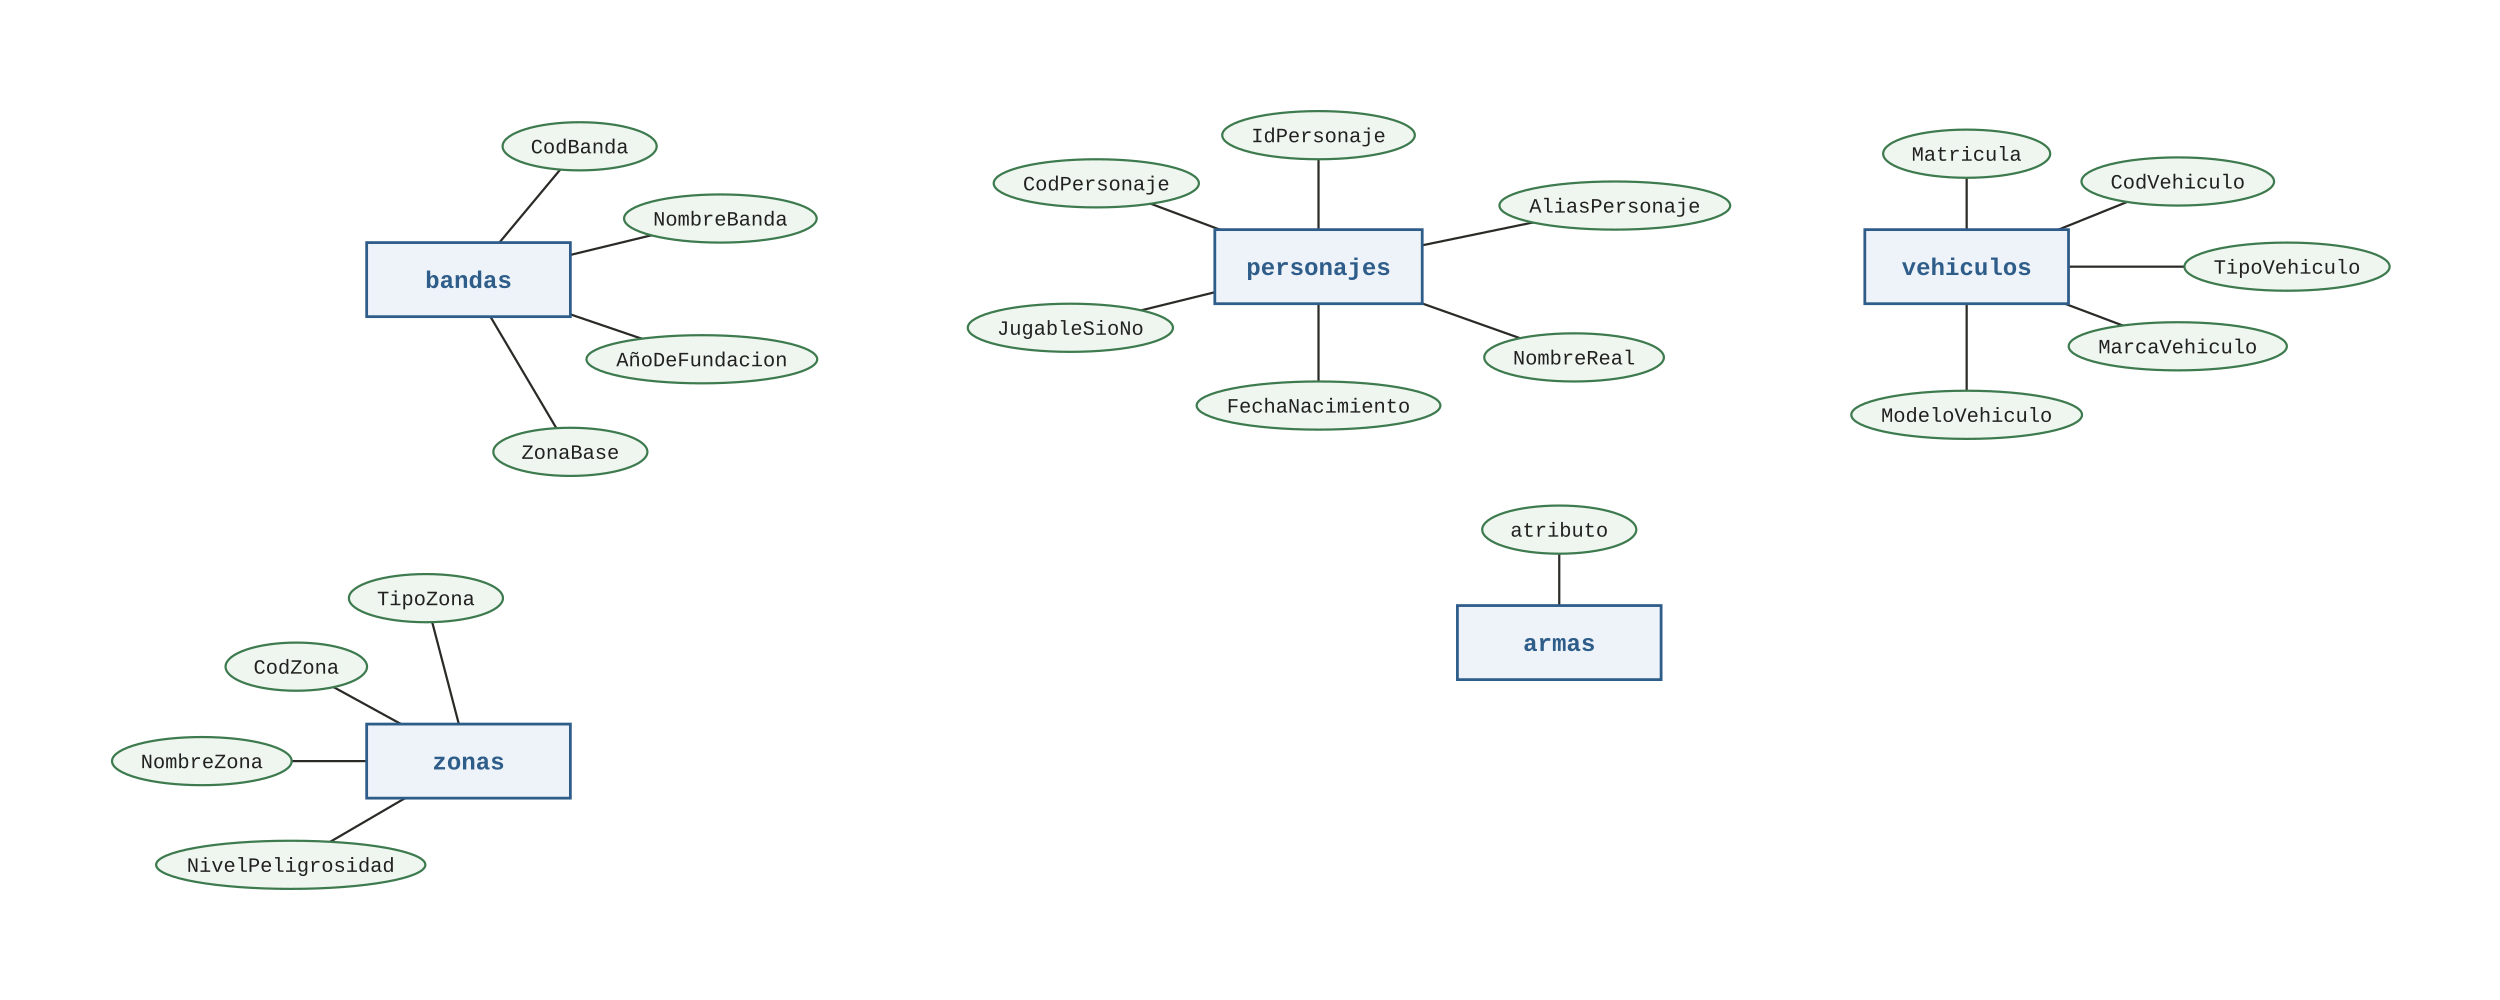
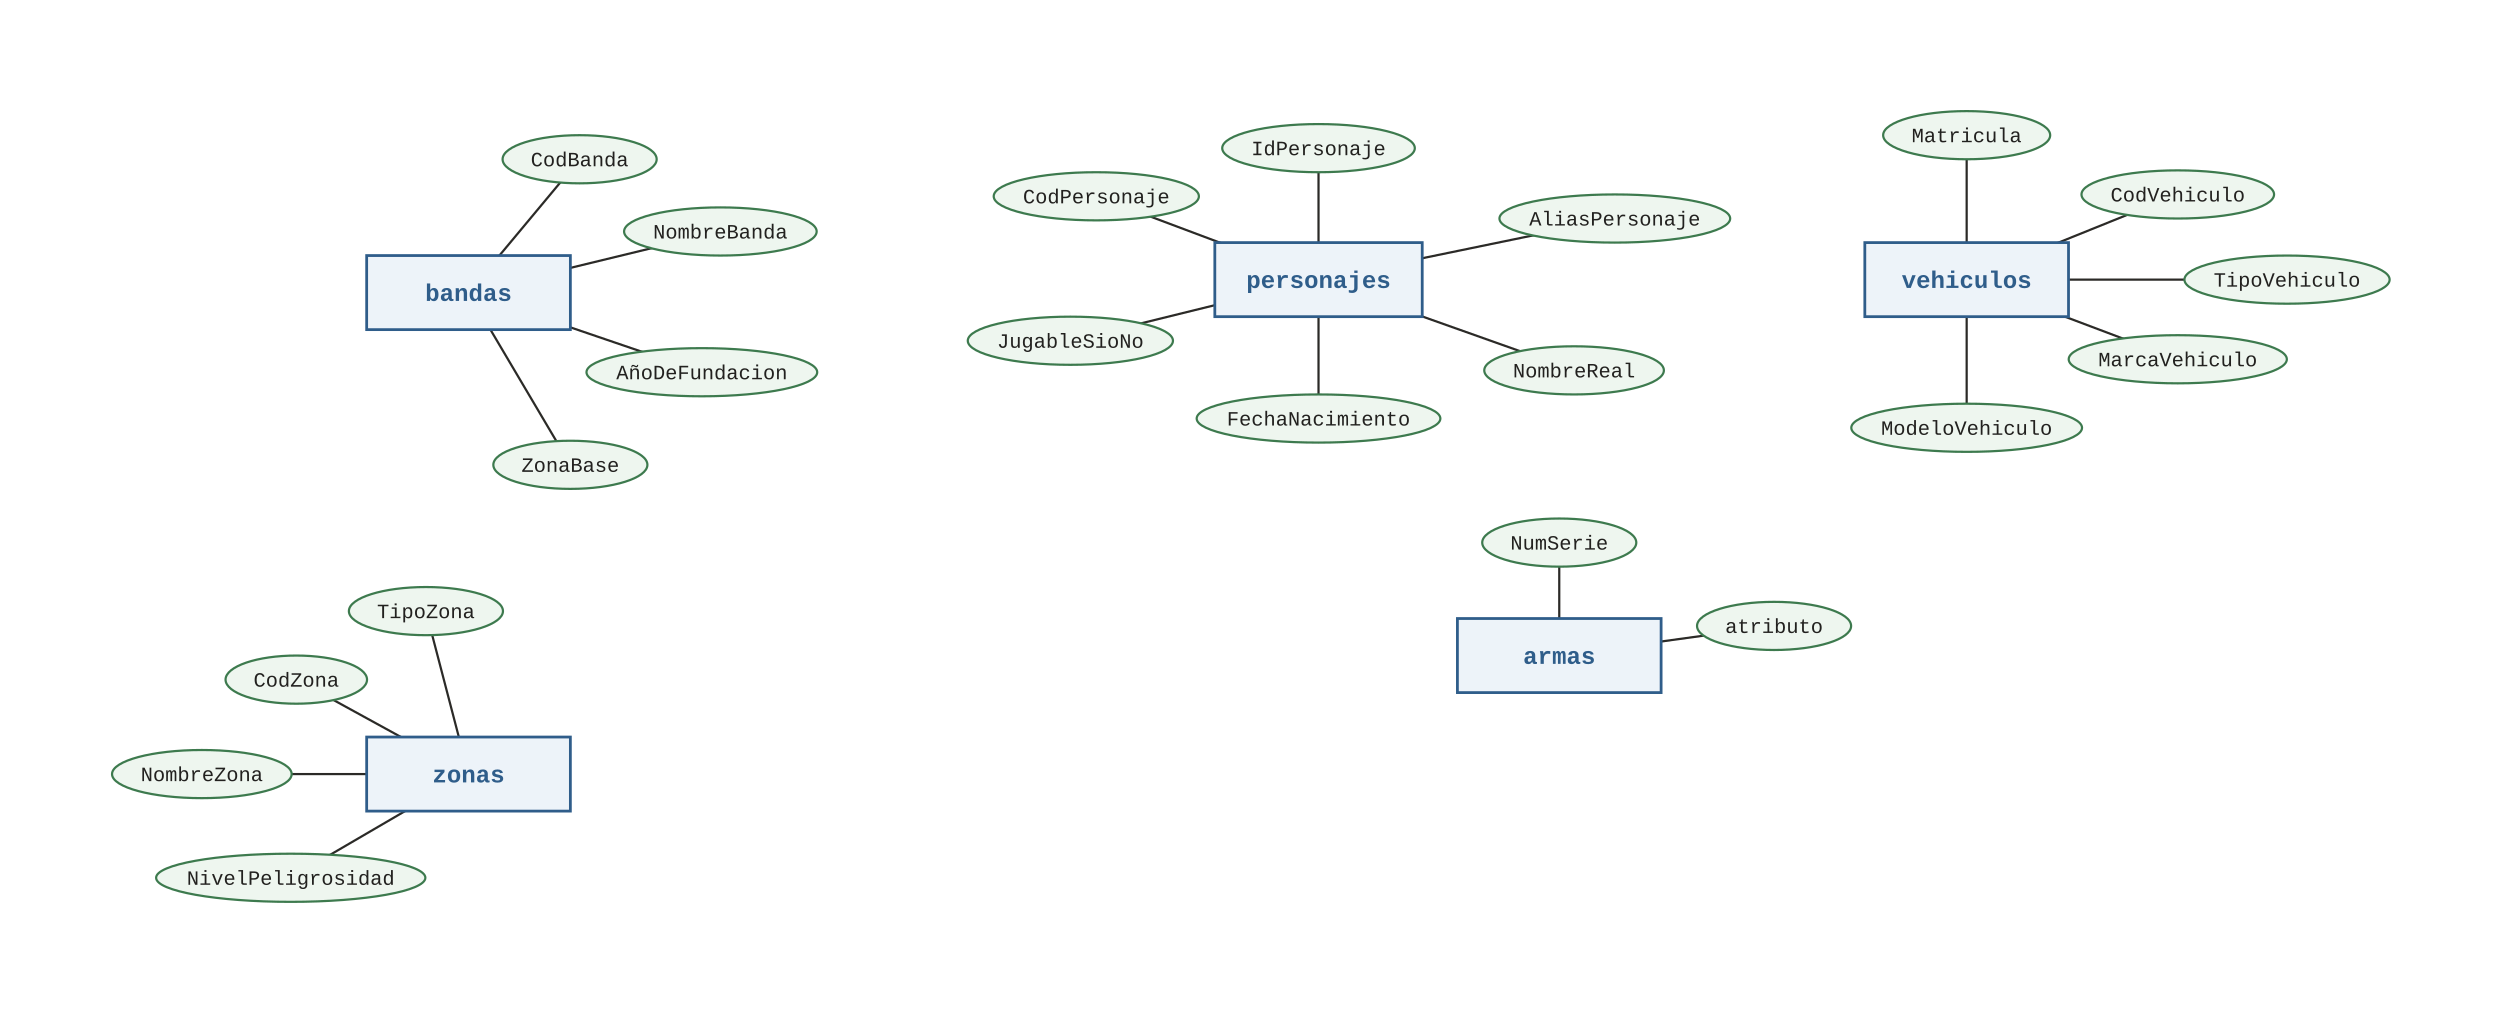
- <svg xmlns="http://www.w3.org/2000/svg" viewBox="1869 1658 1350 540" width="1350" height="540">
+ <svg xmlns="http://www.w3.org/2000/svg" viewBox="1869 1651 1350 547" width="1350" height="547">
  <style>.ln{stroke:#2B2A27;stroke-width:1.2}.mk{stroke:#2B2A27;stroke-width:1.5;fill:none}.mo{fill:#FFFFFF;stroke:#2B2A27;stroke-width:1.5}
.ent{fill:#EDF3F9;stroke:#2F5D8A;stroke-width:1.5}.dia{fill:#FBF2E0;stroke:#9C6510;stroke-width:1.5}.att{fill:#EEF6EF;stroke:#3D7A4E;stroke-width:1.2}.att.key{fill:#F3EDFB;stroke:#7A4FB8}.att.dr{stroke-dasharray:4 3}
.ent.in,.dia.in{fill:none}.dup{stroke:#C0362C;stroke-width:2.4}
.tx{fill:#22211F;font:11px Consolas,'JetBrains Mono','Courier New',monospace}.txk{fill:#6B3FA8;font-weight:600}.tb{font:600 13px Consolas,'JetBrains Mono','Courier New',monospace;fill:#2F5D8A}.tr{font:600 12px Consolas,'JetBrains Mono','Courier New',monospace;fill:#9C6510}.tt{font:600 10px Consolas,'JetBrains Mono','Courier New',monospace;fill:#6B6A64}
.ul{stroke:#6B3FA8;stroke-width:1}.ul.p{stroke-dasharray:3 2}.card{font:600 11px Consolas,'JetBrains Mono','Courier New',monospace;fill:#A2441C;paint-order:stroke;stroke:#FFFFFF;stroke-width:4px;stroke-linejoin:round}.cardq{fill:#6B6A64}
.tbox{fill:#FFFFFF;stroke:#A9B2C0;stroke-width:1}.thd{fill:#33557F}.thx{font:600 12.5px Consolas,'JetBrains Mono','Courier New',monospace;fill:#FFFFFF}.cx{font:11.5px Consolas,'JetBrains Mono','Courier New',monospace;fill:#22211F}.cpk{fill:#6B3FA8;font-weight:600}.cfk{fill:#A3304A}.cty{fill:#6B6A64;font-weight:400}.uq{font:600 9px Consolas,'JetBrains Mono','Courier New',monospace;fill:#2A7F8F}
.lk{stroke:#6B6A64;stroke-width:1.4;fill:none}.lk.dash{stroke-dasharray:6 4}.lkm{stroke:#6B6A64;stroke-width:1.5;fill:none}.lko{fill:#FFFFFF;stroke:#6B6A64;stroke-width:1.5}
.ipk{fill:#8E5FD0}.ifk{fill:#B4364E}.icol{fill:#2A7F8F}.inul{fill:none;stroke:#2A7F8F;stroke-width:1.3}
.rbox{fill:#FFFFFF;stroke:#22211F;stroke-width:1.1}.rnm{font:600 12.5px Consolas,'JetBrains Mono','Courier New',monospace;fill:#2F5D8A}.rcol{font:12px Consolas,'JetBrains Mono','Courier New',monospace;fill:#22211F}.rpk{font-weight:700;fill:#6B3FA8}.rfk{fill:#A3304A}.rul{stroke:#6B3FA8;stroke-width:1.1}
.rtag{font:600 9.5px Consolas,'JetBrains Mono','Courier New',monospace;fill:#6B6A64}.rarr{fill:none;stroke:#B4364E;stroke-width:1.1}.rhead{fill:#B4364E}
.ent.hd,.dia.hd{fill:none}.ktag{font:700 9px Consolas,'JetBrains Mono','Courier New',monospace;fill:#6B6A64}.rlab{fill:#FFFFFF;stroke:none;opacity:.92}.dia.assoc{stroke-dasharray:5 3}.ln.lid{stroke-width:2.2}.isal{fill:#9C6510}.skt{fill:#2F5D8A}
.thx.dup{fill:#FFC2BD}.cx.dup,.rnm.dup,.rcol.dup{fill:#C0362C;text-decoration:underline}
.note{stroke-width:1.2}.note-fold{stroke-width:1.2}.nc-y{fill:#FFF4C2;stroke:#D2AE36}.nc-b{fill:#DDEBFA;stroke:#7AA3D6}.nc-g{fill:#DFF2E1;stroke:#7DBB87}.nc-p{fill:#FBE1EC;stroke:#D98AAE}.note-fold{filter:brightness(.93)}.note-tx{font:12px 'Segoe UI',Arial,sans-serif;fill:#2B2A27}</style>
-   <rect x="1869" y="1658" width="1350" height="540" fill="#ffffff" />
+   <rect x="1869" y="1651" width="1350" height="547" fill="#ffffff" />
  <line x1="2122" y1="2069" x2="2029" y2="2018" class="ln" />
  <line x1="2122" y1="2069" x2="1978" y2="2069" class="ln" />
  <line x1="2122" y1="2069" x2="2099" y2="1981" class="ln" />
  <line x1="2122" y1="2069" x2="2026" y2="2125" class="ln" />
  <line x1="2581" y1="1802" x2="2581" y2="1731" class="ln" />
  <line x1="2581" y1="1802" x2="2741" y2="1769" class="ln" />
  <line x1="2581" y1="1802" x2="2719" y2="1851" class="ln" />
  <line x1="2581" y1="1802" x2="2581" y2="1877" class="ln" />
  <line x1="2581" y1="1802" x2="2447" y2="1835" class="ln" />
  <line x1="2122" y1="1809" x2="2182" y2="1737" class="ln" />
  <line x1="2122" y1="1809" x2="2258" y2="1776" class="ln" />
  <line x1="2122" y1="1809" x2="2248" y2="1852" class="ln" />
  <line x1="2122" y1="1809" x2="2177" y2="1902" class="ln" />
-   <line x1="2931" y1="1802" x2="2931" y2="1741" class="ln" />
+   <line x1="2931" y1="1802" x2="2931" y2="1724" class="ln" />
  <line x1="2931" y1="1802" x2="3045" y2="1756" class="ln" />
  <line x1="2581" y1="1802" x2="2461" y2="1757" class="ln" />
  <line x1="2931" y1="1802" x2="3045" y2="1845" class="ln" />
  <line x1="2931" y1="1802" x2="2931" y2="1882" class="ln" />
  <line x1="2931" y1="1802" x2="3104" y2="1802" class="ln" />
  <line x1="2711" y1="2005" x2="2711" y2="1944" class="ln" />
+   <line x1="2711" y1="2005" x2="2827" y2="1989" class="ln" />
  <g class="node" data-id="nmwmhqvag3xdsrz">
    <rect x="2067" y="2049" width="110" height="40" class="ent" />
    <text x="2122" y="2073.5" text-anchor="middle" class="tb">zonas</text>
  </g>
  <g class="node" data-id="nmwmhrrtz46f440">
    <ellipse cx="2029" cy="2018" rx="38.2" ry="13" class="att" />
    <text x="2029" y="2021.8" text-anchor="middle" class="tx">CodZona</text>
  </g>
  <g class="node" data-id="nmwmhs1pz4838rc">
    <ellipse cx="1978" cy="2069" rx="48.5" ry="13" class="att" />
    <text x="1978" y="2072.8" text-anchor="middle" class="tx">NombreZona</text>
  </g>
  <g class="node" data-id="nmwmhse6k4avtgo">
    <ellipse cx="2099" cy="1981" rx="41.6" ry="13" class="att" />
    <text x="2099" y="1984.8" text-anchor="middle" class="tx">TipoZona</text>
  </g>
  <g class="node" data-id="nmwmhsl8x4cs0xw">
    <ellipse cx="2026" cy="2125" rx="72.7" ry="13" class="att" />
    <text x="2026" y="2128.8" text-anchor="middle" class="tx">NivelPeligrosidad</text>
  </g>
  <g class="node" data-id="nmwmhtg534eof8d">
    <rect x="2525" y="1782" width="112" height="40" class="ent" />
    <text x="2581" y="1806.5" text-anchor="middle" class="tb">personajes</text>
  </g>
  <g class="node" data-id="nmwmhtvoe4fcd3s">
    <ellipse cx="2581" cy="1731" rx="52" ry="13" class="att" />
    <text x="2581" y="1734.8" text-anchor="middle" class="tx">IdPersonaje</text>
  </g>
  <g class="node" data-id="nmwmhtzp54hasp6">
    <ellipse cx="2741" cy="1769" rx="62.3" ry="13" class="att" />
    <text x="2741" y="1772.8" text-anchor="middle" class="tx">AliasPersonaje</text>
  </g>
  <g class="node" data-id="nmwmhu9s44jnxp9">
    <ellipse cx="2719" cy="1851" rx="48.5" ry="13" class="att" />
    <text x="2719" y="1854.8" text-anchor="middle" class="tx">NombreReal</text>
  </g>
  <g class="node" data-id="nmwmhvhij4l5lyf">
    <ellipse cx="2581" cy="1877" rx="65.8" ry="13" class="att" />
    <text x="2581" y="1880.8" text-anchor="middle" class="tx">FechaNacimiento</text>
  </g>
  <g class="node" data-id="nmwmhw2st4nqzpn">
    <ellipse cx="2447" cy="1835" rx="55.4" ry="13" class="att" />
    <text x="2447" y="1838.8" text-anchor="middle" class="tx">JugableSioNo</text>
  </g>
  <g class="node" data-id="nmwmhxjzb4pf9rv">
    <rect x="2067" y="1789" width="110" height="40" class="ent" />
    <text x="2122" y="1813.5" text-anchor="middle" class="tb">bandas</text>
  </g>
  <g class="node" data-id="nmwmhxsy74qo5d7">
    <ellipse cx="2182" cy="1737" rx="41.6" ry="13" class="att" />
    <text x="2182" y="1740.8" text-anchor="middle" class="tx">CodBanda</text>
  </g>
  <g class="node" data-id="nmwmhy7ny4s7mmz">
    <ellipse cx="2258" cy="1776" rx="52" ry="13" class="att" />
    <text x="2258" y="1779.8" text-anchor="middle" class="tx">NombreBanda</text>
  </g>
  <g class="node" data-id="nmwmhzwdd4umxmz">
    <ellipse cx="2248" cy="1852" rx="62.3" ry="13" class="att" />
    <text x="2248" y="1855.8" text-anchor="middle" class="tx">AñoDeFundacion</text>
  </g>
  <g class="node" data-id="nmwmi0gy84w97ze">
    <ellipse cx="2177" cy="1902" rx="41.6" ry="13" class="att" />
    <text x="2177" y="1905.8" text-anchor="middle" class="tx">ZonaBase</text>
  </g>
  <g class="node" data-id="nmwmi2cq74yrbnu">
    <rect x="2876" y="1782" width="110" height="40" class="ent" />
    <text x="2931" y="1806.5" text-anchor="middle" class="tb">vehiculos</text>
  </g>
  <g class="node" data-id="nmwmi2nv34ztt1i">
-     <ellipse cx="2931" cy="1741" rx="45.1" ry="13" class="att" />
-     <text x="2931" y="1744.8" text-anchor="middle" class="tx">Matricula</text>
+     <ellipse cx="2931" cy="1724" rx="45.1" ry="13" class="att" />
+     <text x="2931" y="1727.8" text-anchor="middle" class="tx">Matricula</text>
  </g>
  <g class="node" data-id="nmwmi3kmf51jxje">
    <ellipse cx="3045" cy="1756" rx="52" ry="13" class="att" />
    <text x="3045" y="1759.8" text-anchor="middle" class="tx">CodVehiculo</text>
  </g>
  <g class="node" data-id="nmwmi402d53smqh">
    <ellipse cx="2461" cy="1757" rx="55.4" ry="13" class="att" />
    <text x="2461" y="1760.8" text-anchor="middle" class="tx">CodPersonaje</text>
  </g>
  <g class="node" data-id="nmwmi4m2t551h8a">
    <ellipse cx="3045" cy="1845" rx="58.9" ry="13" class="att" />
    <text x="3045" y="1848.8" text-anchor="middle" class="tx">MarcaVehiculo</text>
  </g>
  <g class="node" data-id="nmwmi5d3357tlys">
    <ellipse cx="2931" cy="1882" rx="62.3" ry="13" class="att" />
    <text x="2931" y="1885.8" text-anchor="middle" class="tx">ModeloVehiculo</text>
  </g>
  <g class="node" data-id="nmwmi6y4t590tg7">
    <ellipse cx="3104" cy="1802" rx="55.4" ry="13" class="att" />
    <text x="3104" y="1805.8" text-anchor="middle" class="tx">TipoVehiculo</text>
  </g>
  <g class="node" data-id="nmwmia2g75bo3id">
    <rect x="2656" y="1985" width="110" height="40" class="ent" />
    <text x="2711" y="2009.5" text-anchor="middle" class="tb">armas</text>
  </g>
  <g class="node" data-id="nmwmia8na5ce6x1">
    <ellipse cx="2711" cy="1944" rx="41.6" ry="13" class="att" />
-     <text x="2711" y="1947.8" text-anchor="middle" class="tx">atributo</text>
+     <text x="2711" y="1947.8" text-anchor="middle" class="tx">NumSerie</text>
+   </g>
+   <g class="node" data-id="nmwmiasoj5eu1sq">
+     <ellipse cx="2827" cy="1989" rx="41.6" ry="13" class="att" />
+     <text x="2827" y="1992.8" text-anchor="middle" class="tx">atributo</text>
  </g>
</svg>
